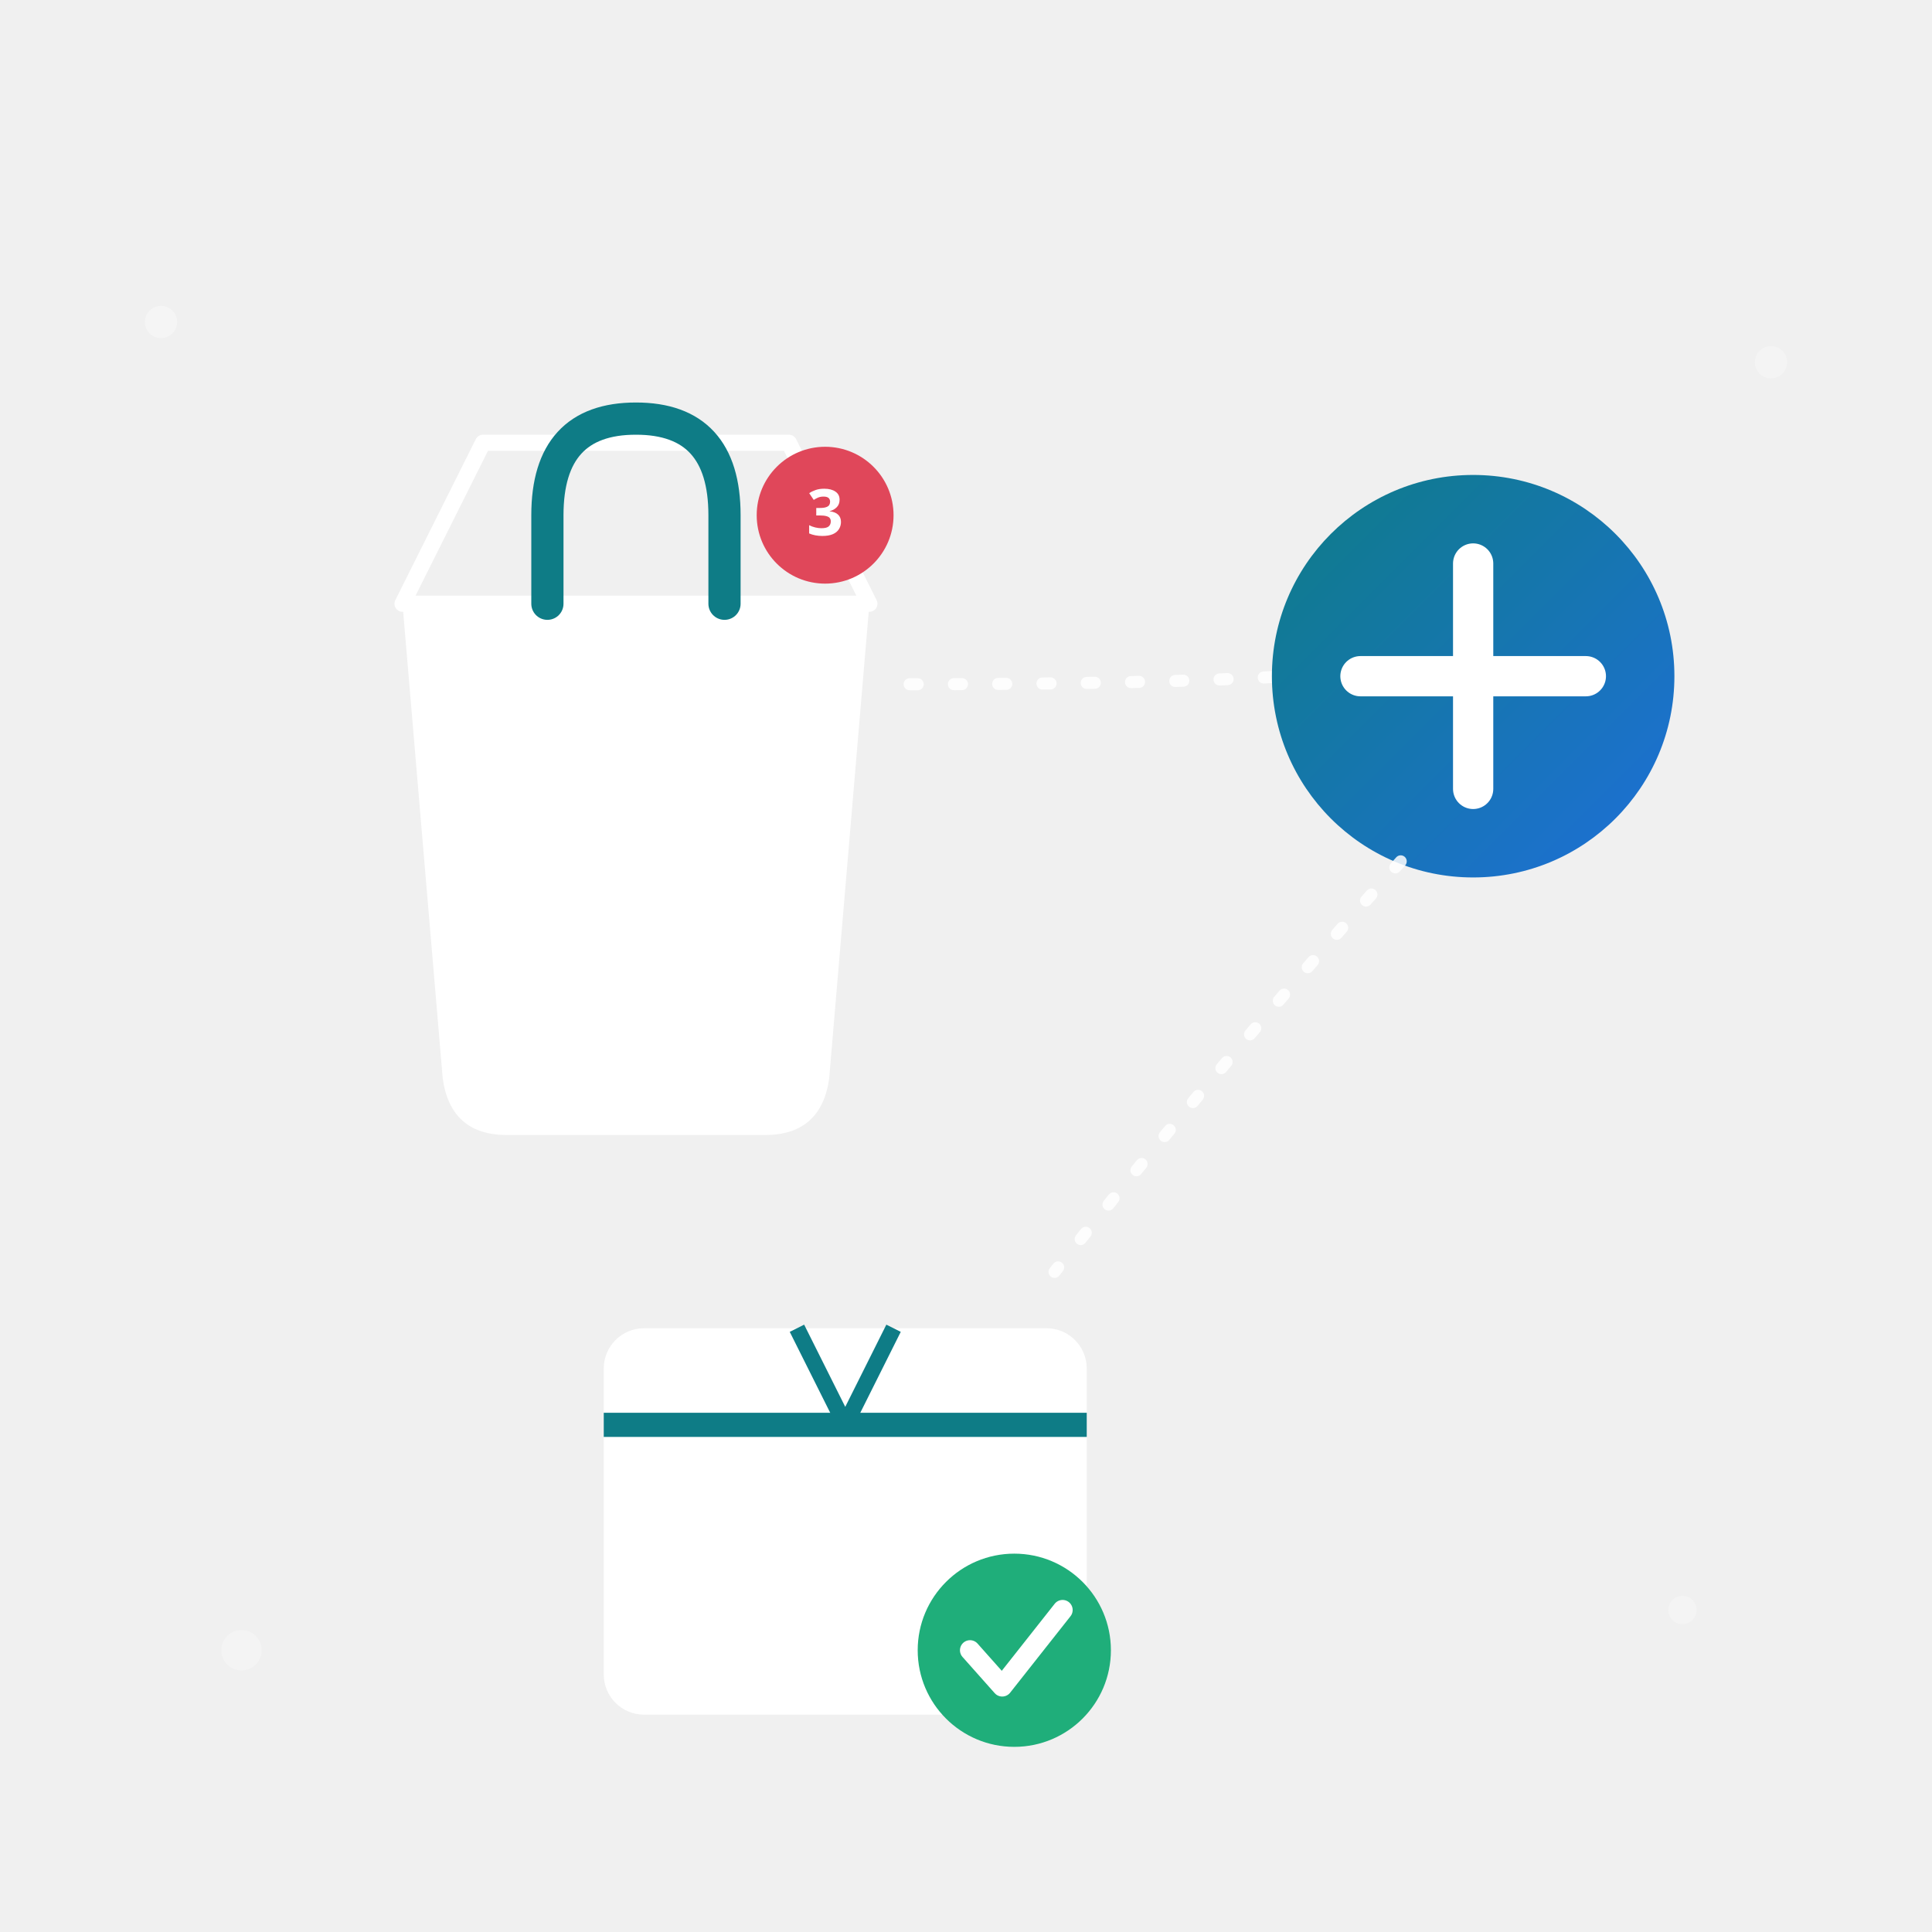
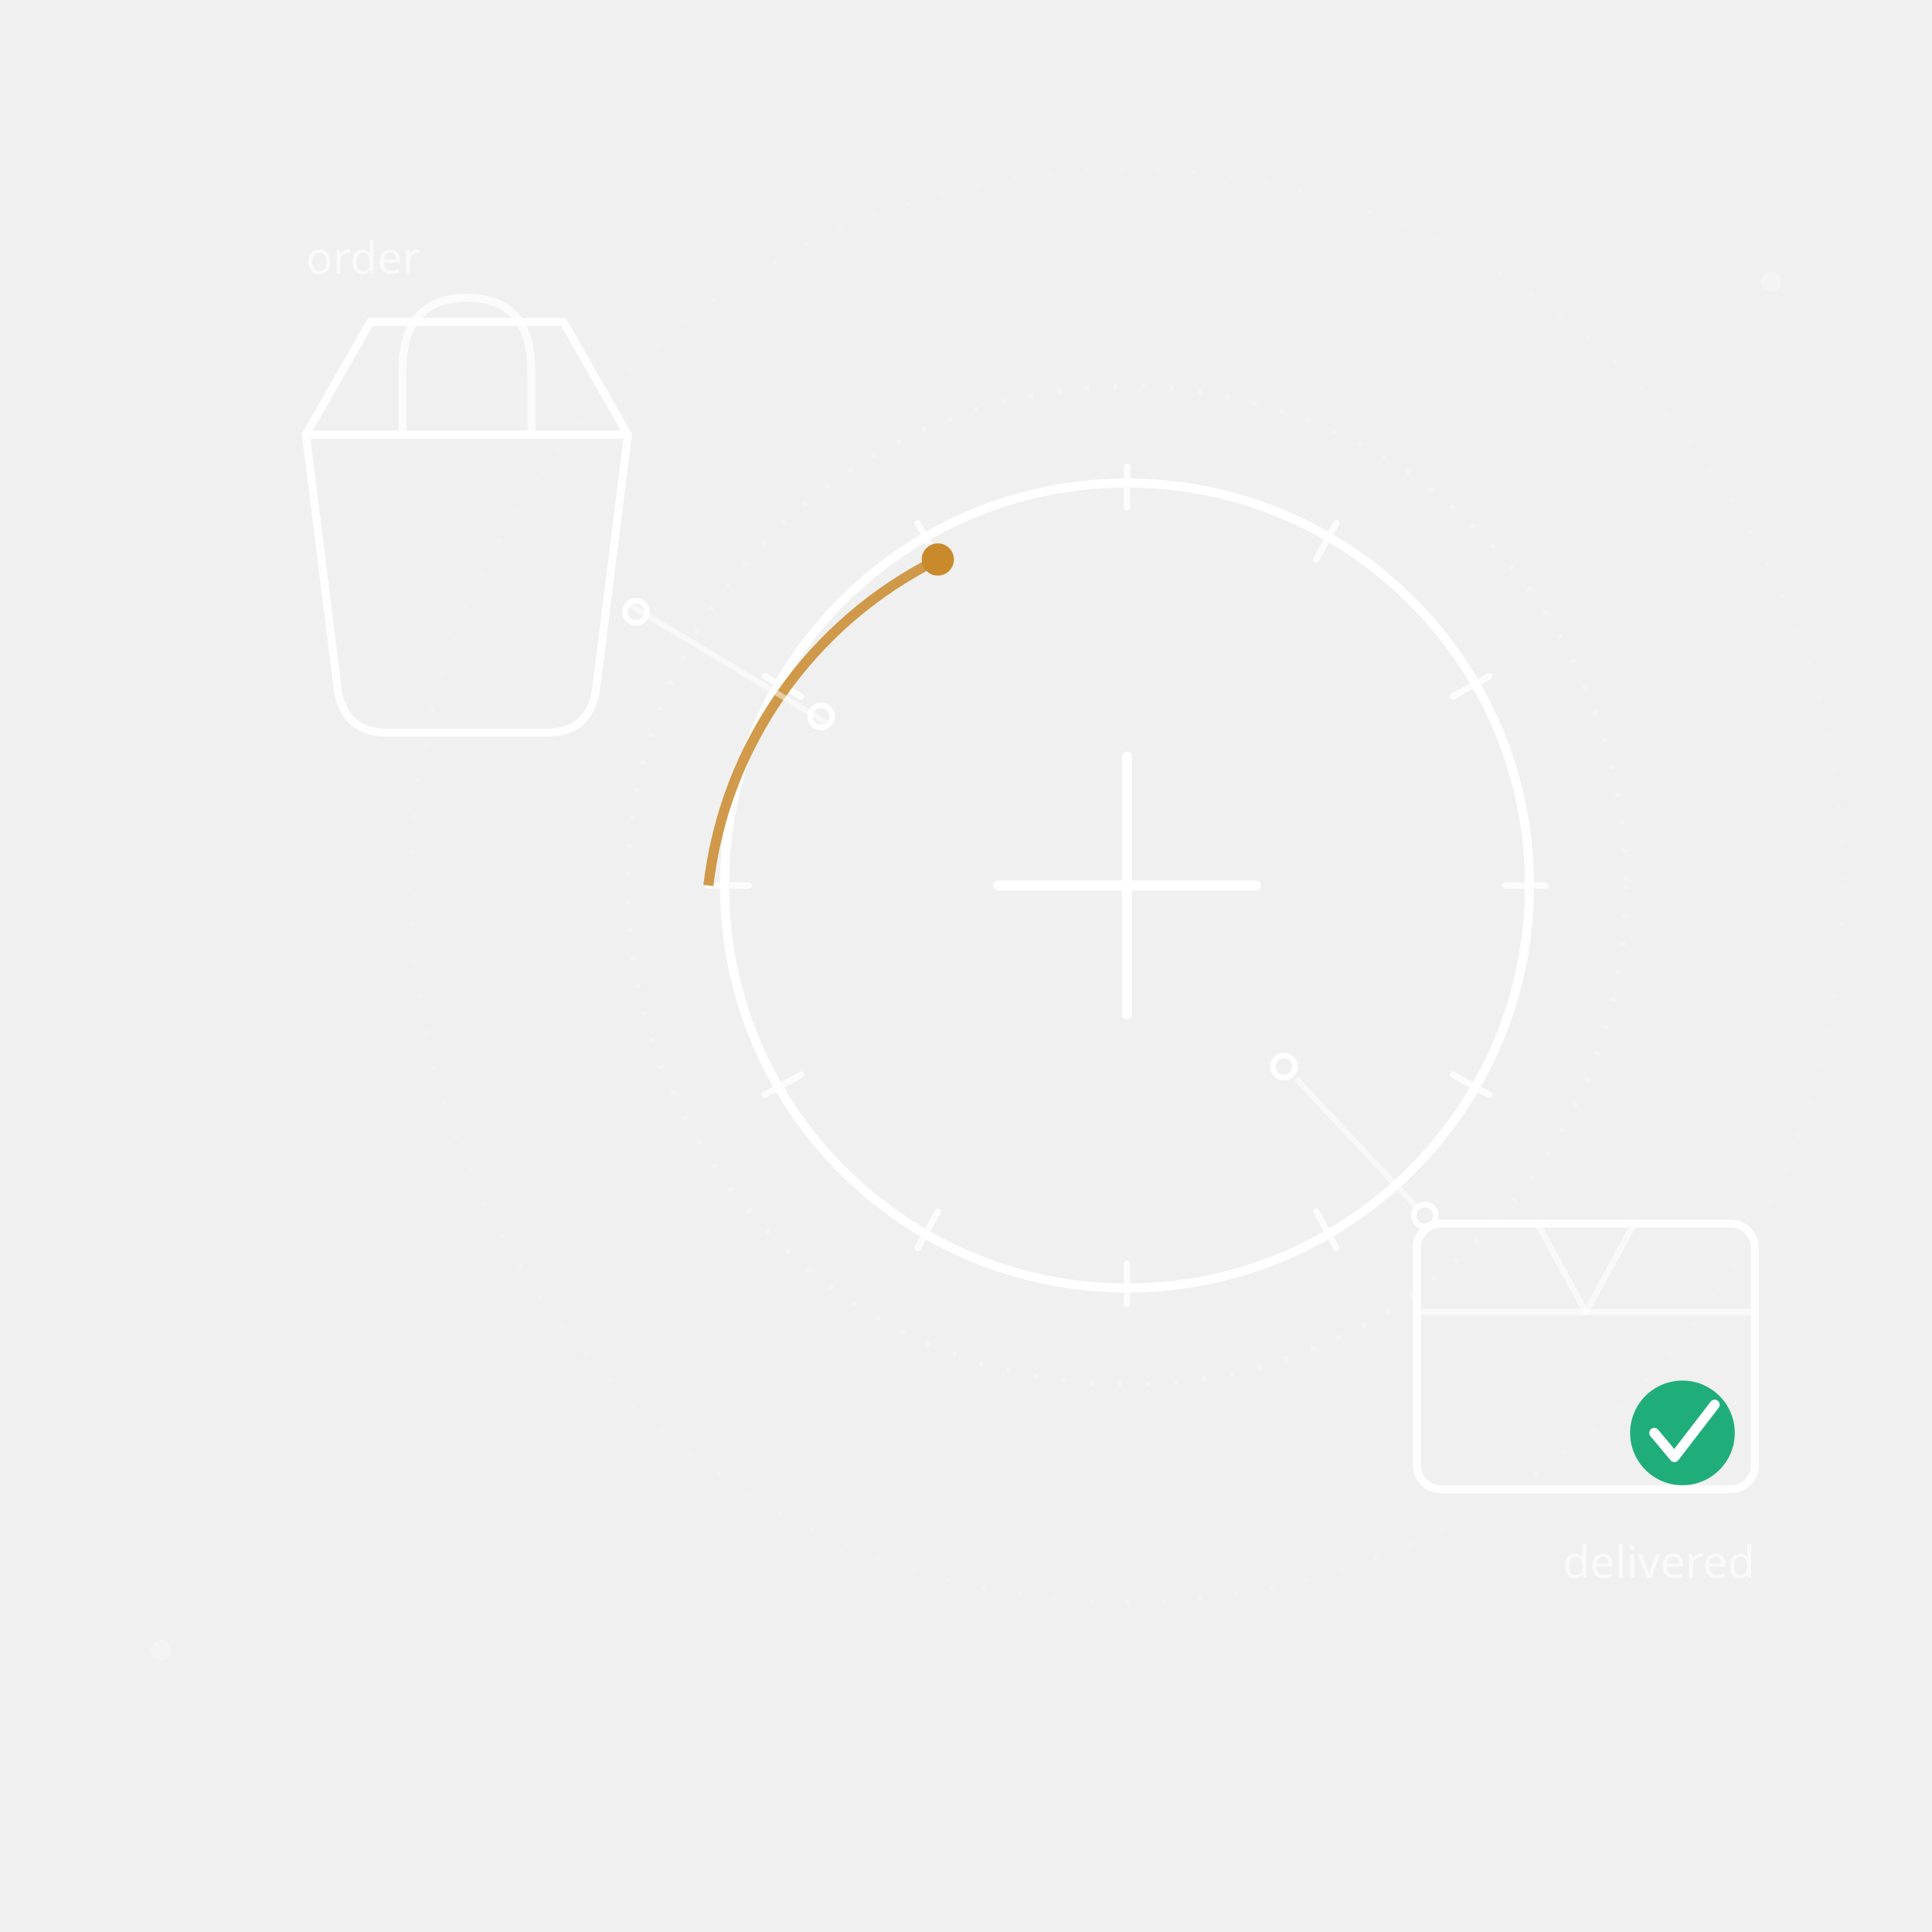
<svg xmlns="http://www.w3.org/2000/svg" viewBox="0 0 480 480" version="1.1" id="svg-pharmacy-hero">
-   <defs id="defs-ph">
-     <linearGradient id="badgeGradientPharmacy" x1="0" y1="0" x2="1" y2="1">
-       <stop offset="0" stop-color="#0E7C86" id="ph-stop1" />
-       <stop offset="1" stop-color="#1E6FD9" id="ph-stop2" />
-     </linearGradient>
-   </defs>
-   <circle cx="40" cy="80" r="4" fill="#ffffff" opacity="0.35" id="circle6" />
-   <circle cx="60" cy="410" r="5" fill="#ffffff" opacity="0.3" id="circle8" />
-   <circle cx="440" cy="90" r="4" fill="#ffffff" opacity="0.3" id="circle10" />
-   <circle cx="418" cy="400" r="3.5" fill="#ffffff" opacity="0.3" id="circle12" />
-   <path d="M100,150 L120,110 H196 L216,150 Z" fill="none" stroke="#ffffff" stroke-width="4" stroke-linejoin="round" id="path14" />
-   <path d="M100,150 H216 L206,268 Q204,282 190,282 H126 Q112,282 110,268 Z" fill="#ffffff" id="path16" />
-   <path d="M136,150 V128 Q136,104 158,104 Q180,104 180,128 V150" fill="none" stroke="#0E7C86" stroke-width="8" stroke-linecap="round" id="path18" />
-   <circle cx="205" cy="128" r="17" fill="#E0475A" id="circle20" />
-   <text x="205" y="133" text-anchor="middle" font-family="sans-serif" font-size="16" font-weight="700" fill="#ffffff" id="text22">3</text>
-   <path d="M226,170 Q286,170 320,168" stroke="#ffffff" stroke-width="3" stroke-dasharray="2 9" stroke-linecap="round" fill="none" opacity="0.85" id="path24" />
-   <circle cx="366" cy="168" r="50" fill="url(#badgeGradientPharmacy)" id="circle26" />
-   <path d="M366,140 V196 M338,168 H394" stroke="#ffffff" stroke-width="10" stroke-linecap="round" id="path28" />
-   <path d="M348,214 Q300,268 262,316" stroke="#ffffff" stroke-width="3" stroke-dasharray="2 9" stroke-linecap="round" fill="none" opacity="0.85" id="path30" />
-   <g id="g42">
-     <rect x="150" y="330" width="120" height="96" rx="10" fill="#ffffff" id="rect32" />
-     <path d="M150,354 H270" stroke="#0E7C86" stroke-width="6" id="path34" />
-     <path d="M198,330 L210,354 L222,330" fill="none" stroke="#0E7C86" stroke-width="4" stroke-linejoin="round" id="path36" />
-     <circle cx="252" cy="410" r="24" fill="#1FAE7A" id="circle38" />
-     <path d="M241,410 L249,419 L264,400" fill="none" stroke="#ffffff" stroke-width="5" stroke-linecap="round" stroke-linejoin="round" id="path40" />
+   <defs id="defs83" />
+   <circle cx="280" cy="220" r="178" fill="none" stroke="#ffffff" stroke-width="1" stroke-dasharray="1 8" opacity="0.14" id="circle2" />
+   <circle cx="280" cy="220" r="124" fill="none" stroke="#ffffff" stroke-width="1.25" stroke-dasharray="1 6" opacity="0.28" id="circle4" />
+   <circle cx="280" cy="220" r="100" fill="none" stroke="#ffffff" stroke-width="2.25" id="circle6" />
+   <g stroke="#ffffff" stroke-width="1.6" stroke-linecap="round" opacity="0.8" id="g32">
+     <line x1="374" y1="220" x2="384" y2="220" id="line8" />
+     <line x1="361" y1="267" x2="370" y2="272" id="line10" />
+     <line x1="327" y1="301" x2="332" y2="310" id="line12" />
+     <line x1="280" y1="314" x2="280" y2="324" id="line14" />
+     <line x1="233" y1="301" x2="228" y2="310" id="line16" />
+     <line x1="199" y1="267" x2="190" y2="272" id="line18" />
+     <line x1="186" y1="220" x2="176" y2="220" id="line20" />
+     <line x1="199" y1="173" x2="190" y2="168" id="line22" />
+     <line x1="233" y1="139" x2="228" y2="130" id="line24" />
+     <line x1="280" y1="126" x2="280" y2="116" id="line26" />
+     <line x1="327" y1="139" x2="332" y2="130" id="line28" />
+     <line x1="361" y1="173" x2="370" y2="168" id="line30" />
  </g>
+   <path d="M176,220 A104,104 0 0 1 233,139" fill="none" stroke="#C98A2C" stroke-width="2.5" opacity="0.85" id="path34" />
+   <circle cx="233" cy="139" r="4" fill="#C98A2C" id="circle36" />
+   <g stroke="#ffffff" stroke-width="2.5" stroke-linecap="round" id="g42">
+     <line x1="280" y1="188" x2="280" y2="252" id="line38" />
+     <line x1="248" y1="220" x2="312" y2="220" id="line40" />
+   </g>
+   <path d="M76,108 L92,80 H140 L156,108 Z" fill="none" stroke="#ffffff" stroke-width="2" stroke-linejoin="round" opacity="0.92" id="path44" />
+   <path d="M76,108 H156 L148,172 Q146,182 136,182 H96 Q86,182 84,172 Z" fill="none" stroke="#ffffff" stroke-width="2" stroke-linejoin="round" opacity="0.92" id="path46" />
+   <path d="M100,108 V92 Q100,74 116,74 Q132,74 132,92 V108" fill="none" stroke="#ffffff" stroke-width="2" opacity="0.7" id="path48" />
+   <path d="M156,150 L206,180" stroke="#ffffff" stroke-width="1.4" opacity="0.5" fill="none" id="path50" />
+   <circle cx="158" cy="152" r="2.75" fill="none" stroke="#ffffff" stroke-width="1.4" id="circle52" />
+   <circle cx="204" cy="178" r="2.75" fill="none" stroke="#ffffff" stroke-width="1.4" id="circle54" />
+   <text x="76" y="68" font-family="sans-serif" font-size="11" fill="#ffffff" opacity="0.65" id="text56">order</text>
+   <rect x="352" y="304" width="84" height="66" rx="6" fill="none" stroke="#ffffff" stroke-width="2" opacity="0.92" id="rect58" />
+   <line x1="352" y1="326" x2="436" y2="326" stroke="#ffffff" stroke-width="1.5" opacity="0.6" id="line60" />
+   <path d="M382,304 L394,326 L406,304" fill="none" stroke="#ffffff" stroke-width="1.5" opacity="0.6" stroke-linejoin="round" id="path62" />
+   <circle cx="418" cy="356" r="13" fill="#1FAE7A" id="circle64" />
+   <path d="M411,356 L416,362 L426,349" fill="none" stroke="#ffffff" stroke-width="2.5" stroke-linecap="round" stroke-linejoin="round" id="path66" />
+   <path d="M352,300 L322,268" stroke="#ffffff" stroke-width="1.4" opacity="0.5" fill="none" id="path68" />
+   <circle cx="354" cy="302" r="2.75" fill="none" stroke="#ffffff" stroke-width="1.4" id="circle70" />
+   <circle cx="319" cy="265" r="2.75" fill="none" stroke="#ffffff" stroke-width="1.4" id="circle72" />
+   <text x="436" y="392" text-anchor="end" font-family="sans-serif" font-size="11" fill="#ffffff" opacity="0.65" id="text74">delivered</text>
+   <circle cx="40" cy="410" r="2.5" fill="#ffffff" opacity="0.3" id="circle76" />
+   <circle cx="440" cy="70" r="2.5" fill="#ffffff" opacity="0.25" id="circle78" />
</svg>
